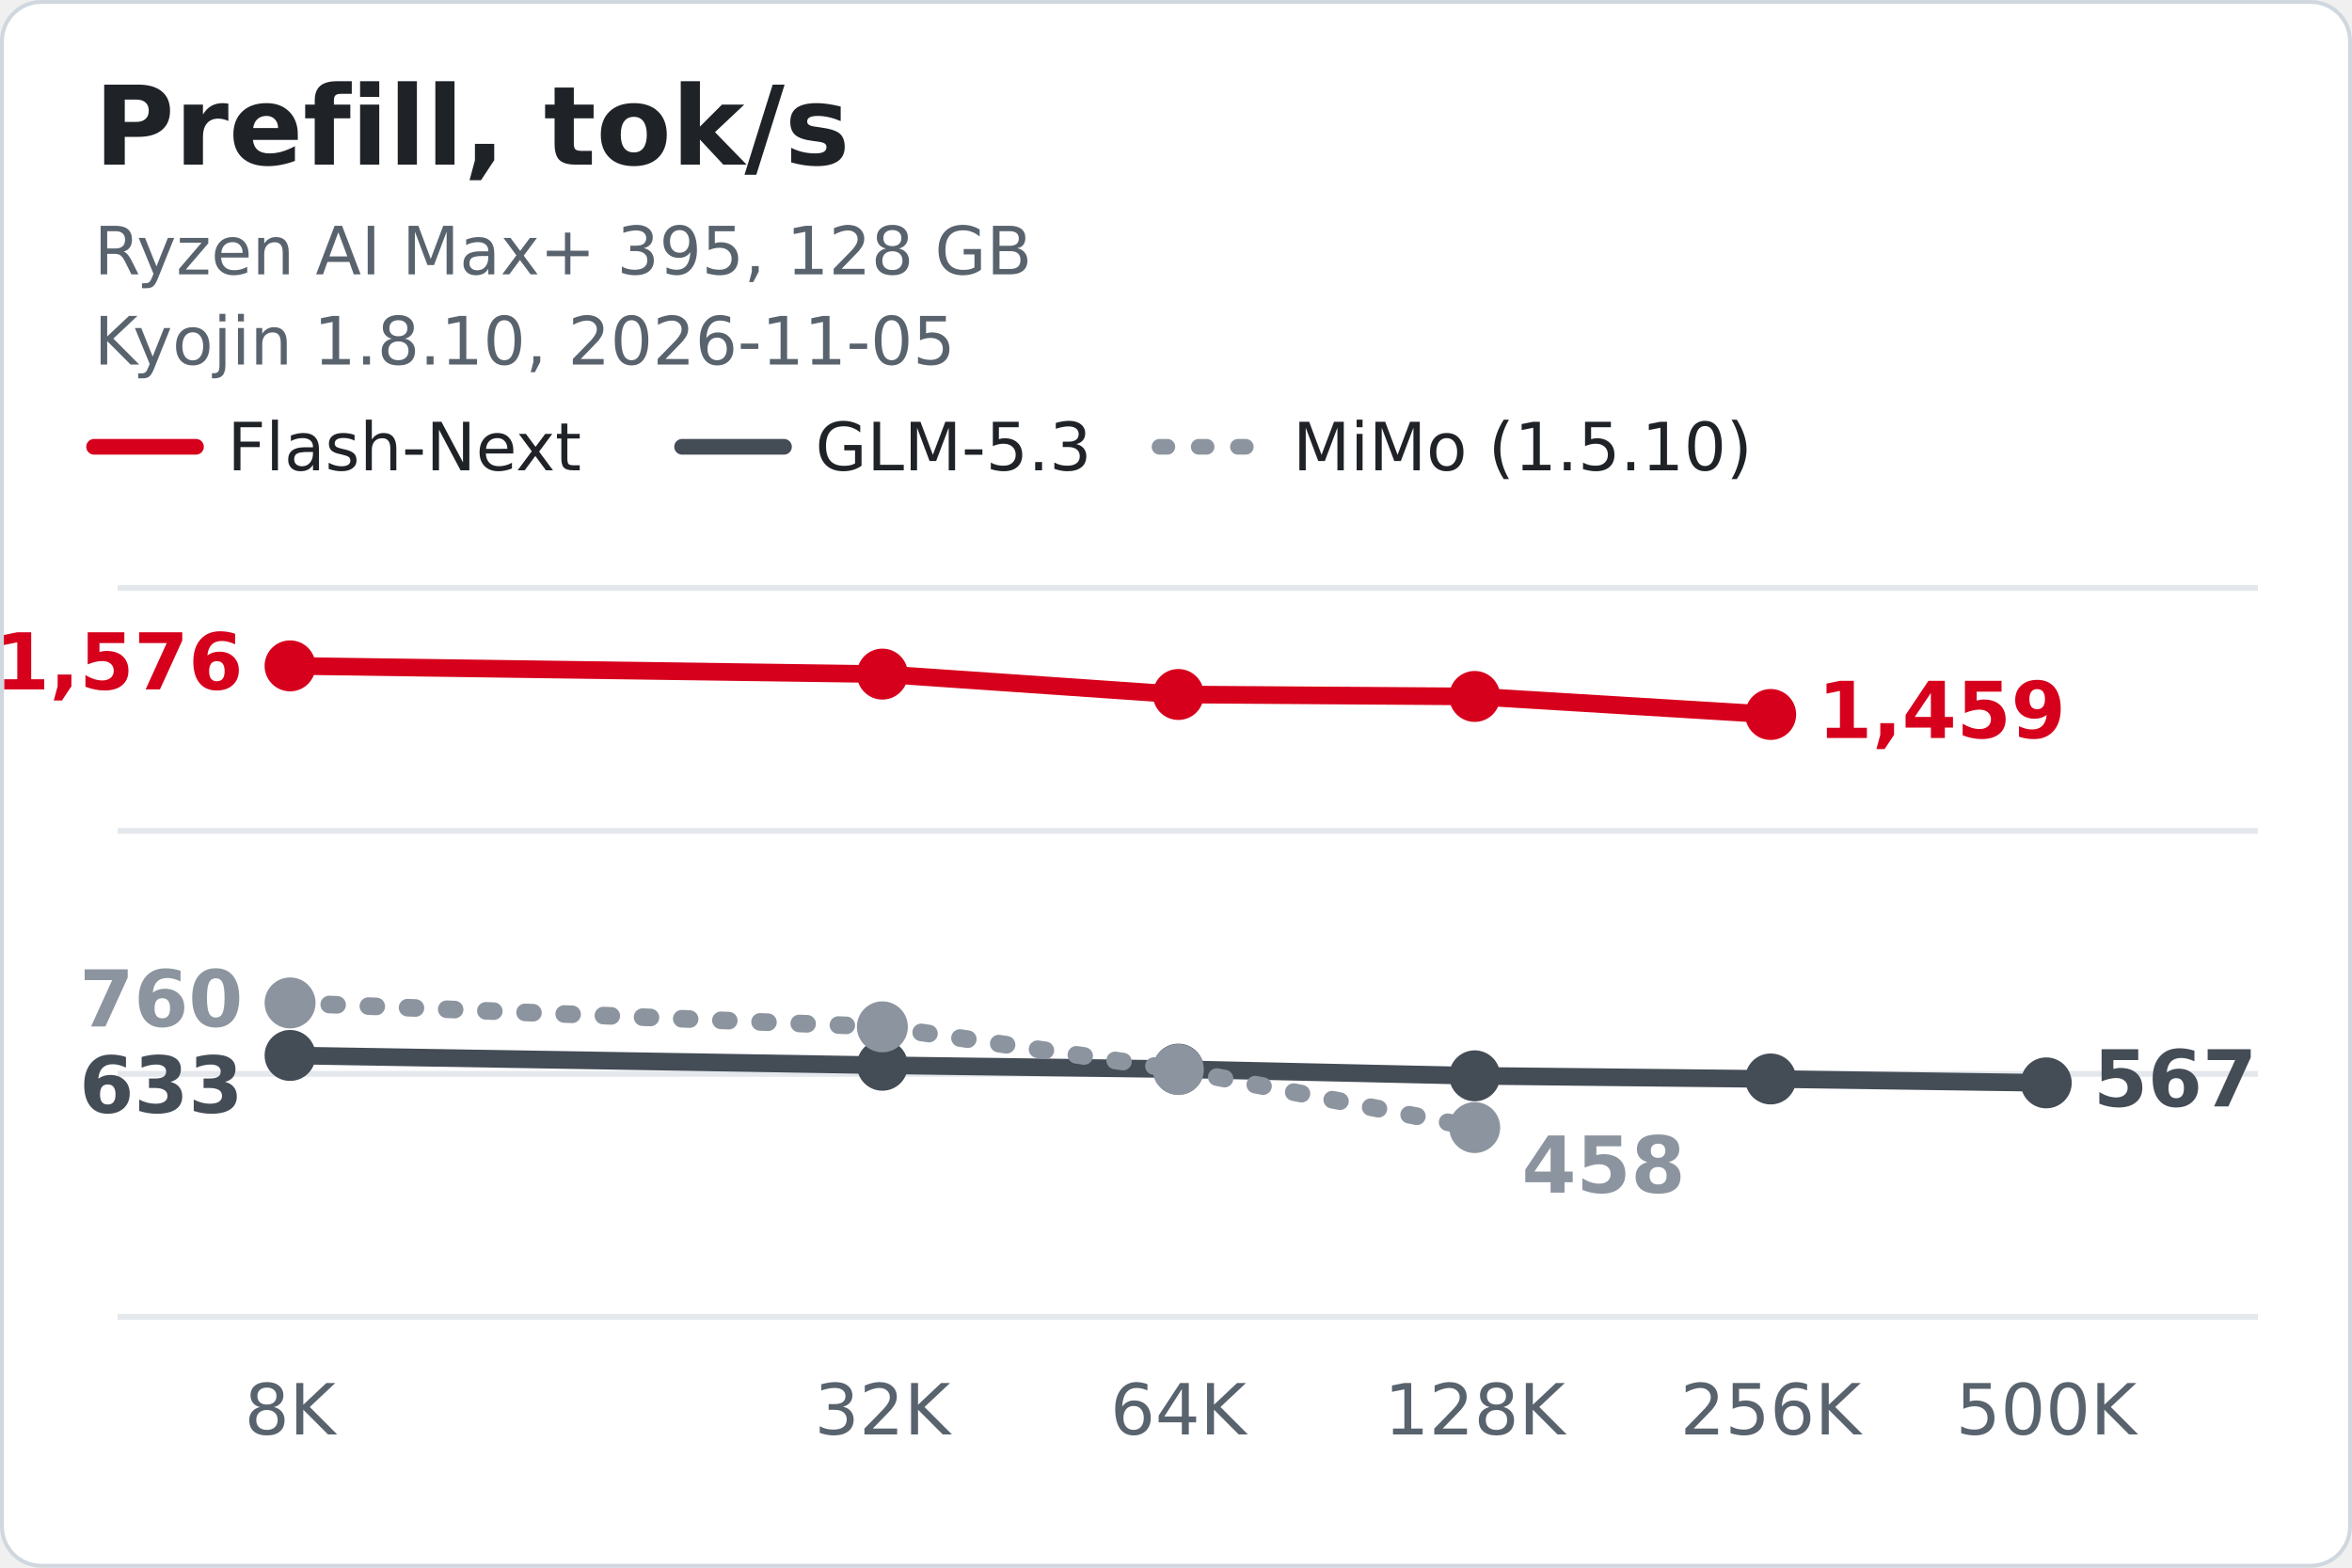
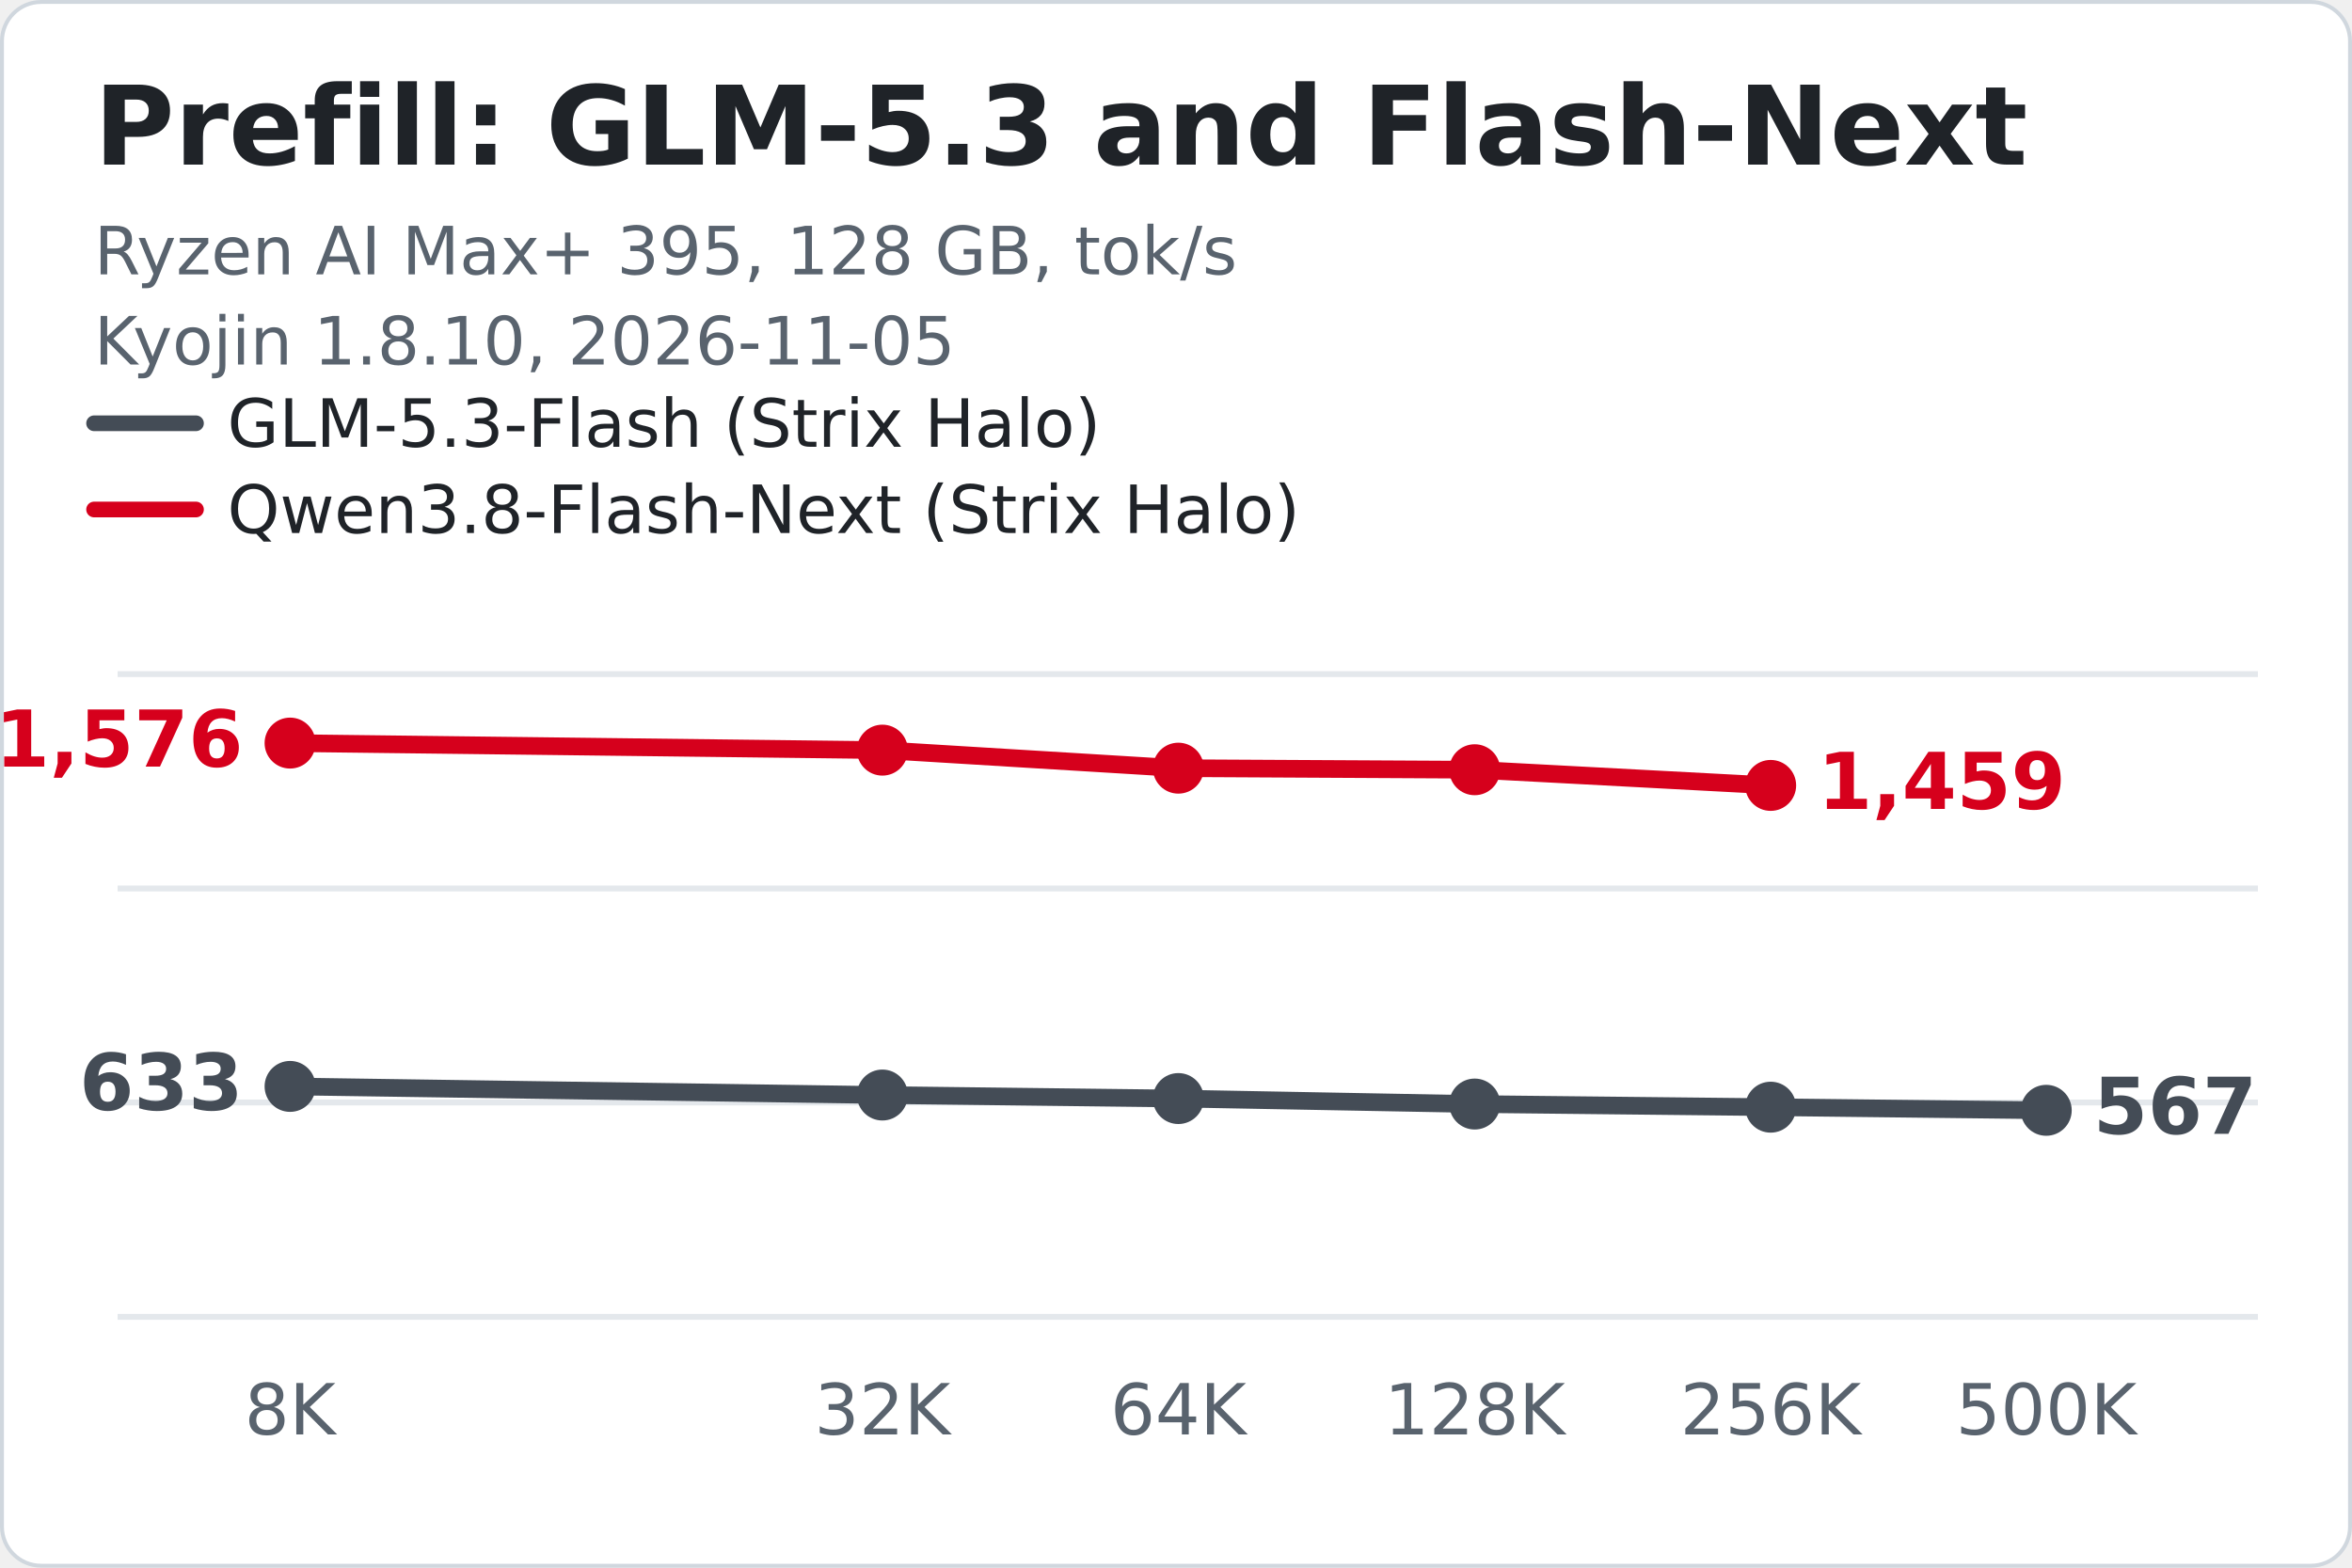
<svg xmlns="http://www.w3.org/2000/svg" width="600" height="400" viewBox="0 0 600 400" font-family="-apple-system,'Segoe UI','Ubuntu Sans','DejaVu Sans',Helvetica,Arial,sans-serif">
  <rect x="0.5" y="0.5" width="599" height="399" rx="10" fill="#FFFFFF" stroke="#D0D7DE" />
-   <text x="24.0" y="42.0" fill="#1F2328" font-size="28" text-anchor="start" font-weight="700">Prefill, tok/s</text>
-   <text x="24.0" y="70.0" fill="#59636E" font-size="17" text-anchor="start" font-weight="400">Ryzen AI Max+ 395, 128 GB</text>
+   <text x="24.0" y="42.0" fill="#1F2328" font-size="28" text-anchor="start" font-weight="700">Prefill: GLM-5.3 and Flash-Next</text>
+   <text x="24.0" y="70.0" fill="#59636E" font-size="17" text-anchor="start" font-weight="400">Ryzen AI Max+ 395, 128 GB, tok/s</text>
  <text x="24.0" y="93.0" fill="#59636E" font-size="17" text-anchor="start" font-weight="400">Kyojin 1.8.10, 2026-11-05</text>
  <line x1="30" x2="576" y1="336.0" y2="336.0" stroke="#E4E8EC" stroke-width="1.5" />
-   <line x1="30" x2="576" y1="274.0" y2="274.0" stroke="#E4E8EC" stroke-width="1.5" />
-   <line x1="30" x2="576" y1="212.0" y2="212.0" stroke="#E4E8EC" stroke-width="1.5" />
-   <line x1="30" x2="576" y1="150.0" y2="150.0" stroke="#E4E8EC" stroke-width="1.5" />
+   <line x1="30" x2="576" y1="281.3" y2="281.3" stroke="#E4E8EC" stroke-width="1.5" />
+   <line x1="30" x2="576" y1="226.7" y2="226.7" stroke="#E4E8EC" stroke-width="1.5" />
+   <line x1="30" x2="576" y1="172.0" y2="172.0" stroke="#E4E8EC" stroke-width="1.5" />
  <text x="74.0" y="366.0" fill="#59636E" font-size="18" text-anchor="middle" font-weight="400">8K</text>
  <text x="225.1" y="366.0" fill="#59636E" font-size="18" text-anchor="middle" font-weight="400">32K</text>
  <text x="300.6" y="366.0" fill="#59636E" font-size="18" text-anchor="middle" font-weight="400">64K</text>
  <text x="376.2" y="366.0" fill="#59636E" font-size="18" text-anchor="middle" font-weight="400">128K</text>
  <text x="451.7" y="366.0" fill="#59636E" font-size="18" text-anchor="middle" font-weight="400">256K</text>
  <text x="522.0" y="366.0" fill="#59636E" font-size="18" text-anchor="middle" font-weight="400">500K</text>
-   <line x1="24" x2="50" y1="114" y2="114" stroke="#D6001C" stroke-width="4" stroke-linecap="round" />
-   <text x="58.0" y="120.0" fill="#1F2328" font-size="17" text-anchor="start" font-weight="400">Flash-Next</text>
-   <line x1="174.0" x2="200.0" y1="114" y2="114" stroke="#444C56" stroke-width="4" stroke-linecap="round" />
-   <text x="208.0" y="120.0" fill="#1F2328" font-size="17" text-anchor="start" font-weight="400">GLM-5.3</text>
-   <line x1="295.8" x2="321.8" y1="114" y2="114" stroke="#8C959F" stroke-width="4" stroke-linecap="round" stroke-dasharray="2 8" />
-   <text x="329.8" y="120.0" fill="#1F2328" font-size="17" text-anchor="start" font-weight="400">MiMo (1.5.10)</text>
-   <line x1="74.0" y1="169.9" x2="225.1" y2="172.0" stroke="#D6001C" stroke-width="4.5" stroke-linecap="round" />
-   <line x1="225.1" y1="172.0" x2="300.6" y2="177.2" stroke="#D6001C" stroke-width="4.5" stroke-linecap="round" />
-   <line x1="300.6" y1="177.2" x2="376.2" y2="177.7" stroke="#D6001C" stroke-width="4.5" stroke-linecap="round" />
-   <line x1="376.2" y1="177.7" x2="451.7" y2="182.3" stroke="#D6001C" stroke-width="4.5" stroke-linecap="round" />
-   <circle cx="74.0" cy="169.9" r="6.5" fill="#D6001C" />
-   <circle cx="225.1" cy="172.0" r="6.5" fill="#D6001C" />
-   <circle cx="300.6" cy="177.2" r="6.5" fill="#D6001C" />
-   <circle cx="376.2" cy="177.7" r="6.5" fill="#D6001C" />
-   <circle cx="451.7" cy="182.3" r="6.5" fill="#D6001C" />
-   <line x1="74.0" y1="269.3" x2="225.1" y2="271.8" stroke="#444C56" stroke-width="4.5" stroke-linecap="round" />
-   <line x1="225.1" y1="271.8" x2="300.6" y2="272.8" stroke="#444C56" stroke-width="4.5" stroke-linecap="round" />
-   <line x1="300.6" y1="272.8" x2="376.2" y2="274.5" stroke="#444C56" stroke-width="4.5" stroke-linecap="round" />
-   <line x1="376.2" y1="274.5" x2="451.7" y2="275.3" stroke="#444C56" stroke-width="4.5" stroke-linecap="round" />
-   <line x1="451.7" y1="275.3" x2="522.0" y2="276.3" stroke="#444C56" stroke-width="4.5" stroke-linecap="round" />
-   <circle cx="74.0" cy="269.3" r="6.5" fill="#444C56" />
-   <circle cx="225.1" cy="271.8" r="6.5" fill="#444C56" />
-   <circle cx="300.6" cy="272.8" r="6.5" fill="#444C56" />
-   <circle cx="376.2" cy="274.5" r="6.5" fill="#444C56" />
-   <circle cx="451.7" cy="275.3" r="6.5" fill="#444C56" />
-   <circle cx="522.0" cy="276.3" r="6.5" fill="#444C56" />
-   <line x1="74.0" y1="255.9" x2="225.1" y2="262.0" stroke="#8C959F" stroke-width="4.5" stroke-linecap="round" stroke-dasharray="2 8" />
-   <line x1="225.1" y1="262.0" x2="300.6" y2="272.9" stroke="#8C959F" stroke-width="4.5" stroke-linecap="round" stroke-dasharray="2 8" />
-   <line x1="300.6" y1="272.9" x2="376.2" y2="287.7" stroke="#8C959F" stroke-width="4.5" stroke-linecap="round" stroke-dasharray="2 8" />
-   <circle cx="74.0" cy="255.9" r="6.5" fill="#8C959F" />
-   <circle cx="225.1" cy="262.0" r="6.5" fill="#8C959F" />
-   <circle cx="300.6" cy="272.9" r="6.5" fill="#8C959F" />
-   <circle cx="376.2" cy="287.7" r="6.5" fill="#8C959F" />
-   <text x="62.0" y="175.9" fill="#D6001C" font-size="20" text-anchor="end" font-weight="700">1,576</text>
-   <text x="62.0" y="283.9" fill="#444C56" font-size="20" text-anchor="end" font-weight="700">633</text>
-   <text x="62.0" y="261.9" fill="#8C959F" font-size="20" text-anchor="end" font-weight="700">760</text>
-   <text x="463.7" y="188.3" fill="#D6001C" font-size="20" text-anchor="start" font-weight="700">1,459</text>
-   <text x="534.0" y="282.3" fill="#444C56" font-size="20" text-anchor="start" font-weight="700">567</text>
-   <text x="388.2" y="304.3" fill="#8C959F" font-size="20" text-anchor="start" font-weight="700">458</text>
+   <line x1="24" x2="50" y1="108" y2="108" stroke="#444C56" stroke-width="4" stroke-linecap="round" />
+   <text x="58.0" y="114.0" fill="#1F2328" font-size="17" text-anchor="start" font-weight="400">GLM-5.3-Flash (Strix Halo)</text>
+   <line x1="24" x2="50" y1="130" y2="130" stroke="#D6001C" stroke-width="4" stroke-linecap="round" />
+   <text x="58.0" y="136.0" fill="#1F2328" font-size="17" text-anchor="start" font-weight="400">Qwen3.8-Flash-Next (Strix Halo)</text>
+   <line x1="74.0" y1="277.2" x2="225.1" y2="279.4" stroke="#444C56" stroke-width="4.5" stroke-linecap="round" />
+   <line x1="225.1" y1="279.4" x2="300.6" y2="280.3" stroke="#444C56" stroke-width="4.5" stroke-linecap="round" />
+   <line x1="300.6" y1="280.3" x2="376.2" y2="281.7" stroke="#444C56" stroke-width="4.5" stroke-linecap="round" />
+   <line x1="376.2" y1="281.7" x2="451.7" y2="282.5" stroke="#444C56" stroke-width="4.5" stroke-linecap="round" />
+   <line x1="451.7" y1="282.5" x2="522.0" y2="283.3" stroke="#444C56" stroke-width="4.5" stroke-linecap="round" />
+   <circle cx="74.0" cy="277.2" r="6.5" fill="#444C56" />
+   <circle cx="225.1" cy="279.4" r="6.5" fill="#444C56" />
+   <circle cx="300.6" cy="280.3" r="6.5" fill="#444C56" />
+   <circle cx="376.2" cy="281.7" r="6.5" fill="#444C56" />
+   <circle cx="451.7" cy="282.5" r="6.5" fill="#444C56" />
+   <circle cx="522.0" cy="283.3" r="6.5" fill="#444C56" />
+   <line x1="74.0" y1="189.6" x2="225.1" y2="191.4" stroke="#D6001C" stroke-width="4.5" stroke-linecap="round" />
+   <line x1="225.1" y1="191.4" x2="300.6" y2="196.0" stroke="#D6001C" stroke-width="4.5" stroke-linecap="round" />
+   <line x1="300.6" y1="196.0" x2="376.2" y2="196.4" stroke="#D6001C" stroke-width="4.5" stroke-linecap="round" />
+   <line x1="376.2" y1="196.4" x2="451.7" y2="200.4" stroke="#D6001C" stroke-width="4.5" stroke-linecap="round" />
+   <circle cx="74.0" cy="189.6" r="6.5" fill="#D6001C" />
+   <circle cx="225.1" cy="191.4" r="6.5" fill="#D6001C" />
+   <circle cx="300.6" cy="196.0" r="6.5" fill="#D6001C" />
+   <circle cx="376.2" cy="196.4" r="6.5" fill="#D6001C" />
+   <circle cx="451.7" cy="200.4" r="6.5" fill="#D6001C" />
+   <text x="62.0" y="283.2" fill="#444C56" font-size="20" text-anchor="end" font-weight="700">633</text>
+   <text x="62.0" y="195.6" fill="#D6001C" font-size="20" text-anchor="end" font-weight="700">1,576</text>
+   <text x="534.0" y="289.3" fill="#444C56" font-size="20" text-anchor="start" font-weight="700">567</text>
+   <text x="463.7" y="206.4" fill="#D6001C" font-size="20" text-anchor="start" font-weight="700">1,459</text>
</svg>
